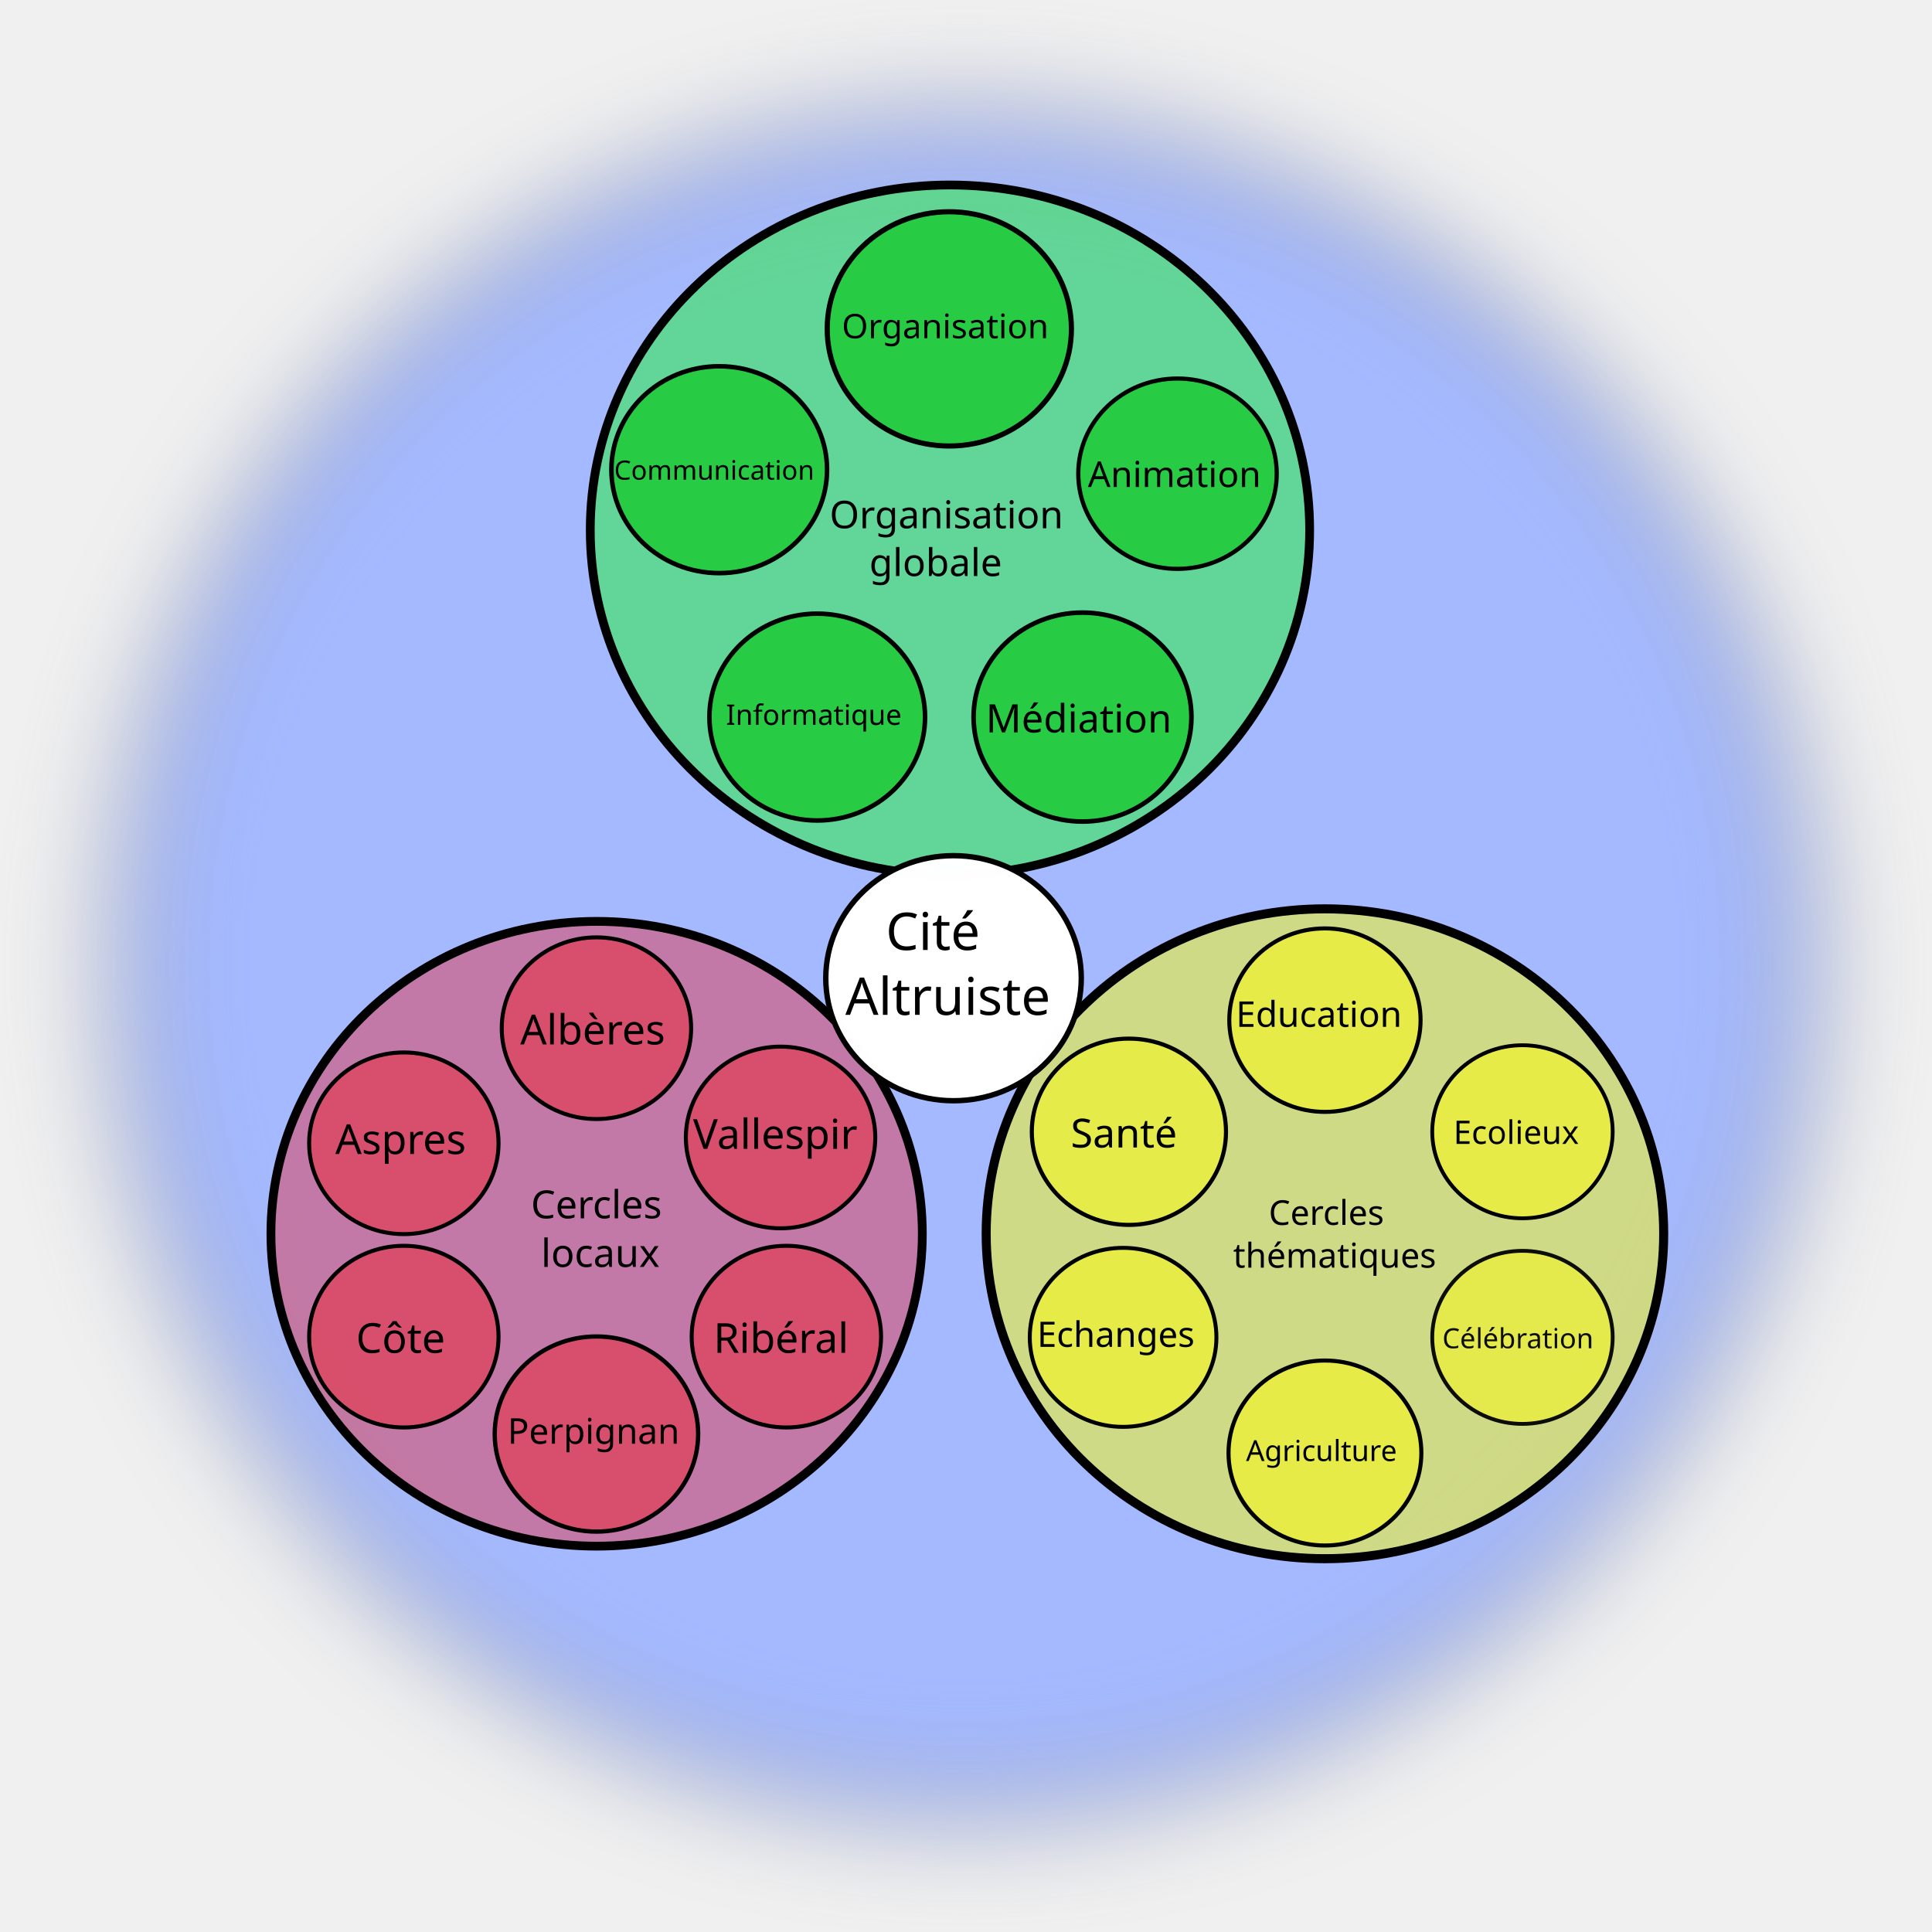
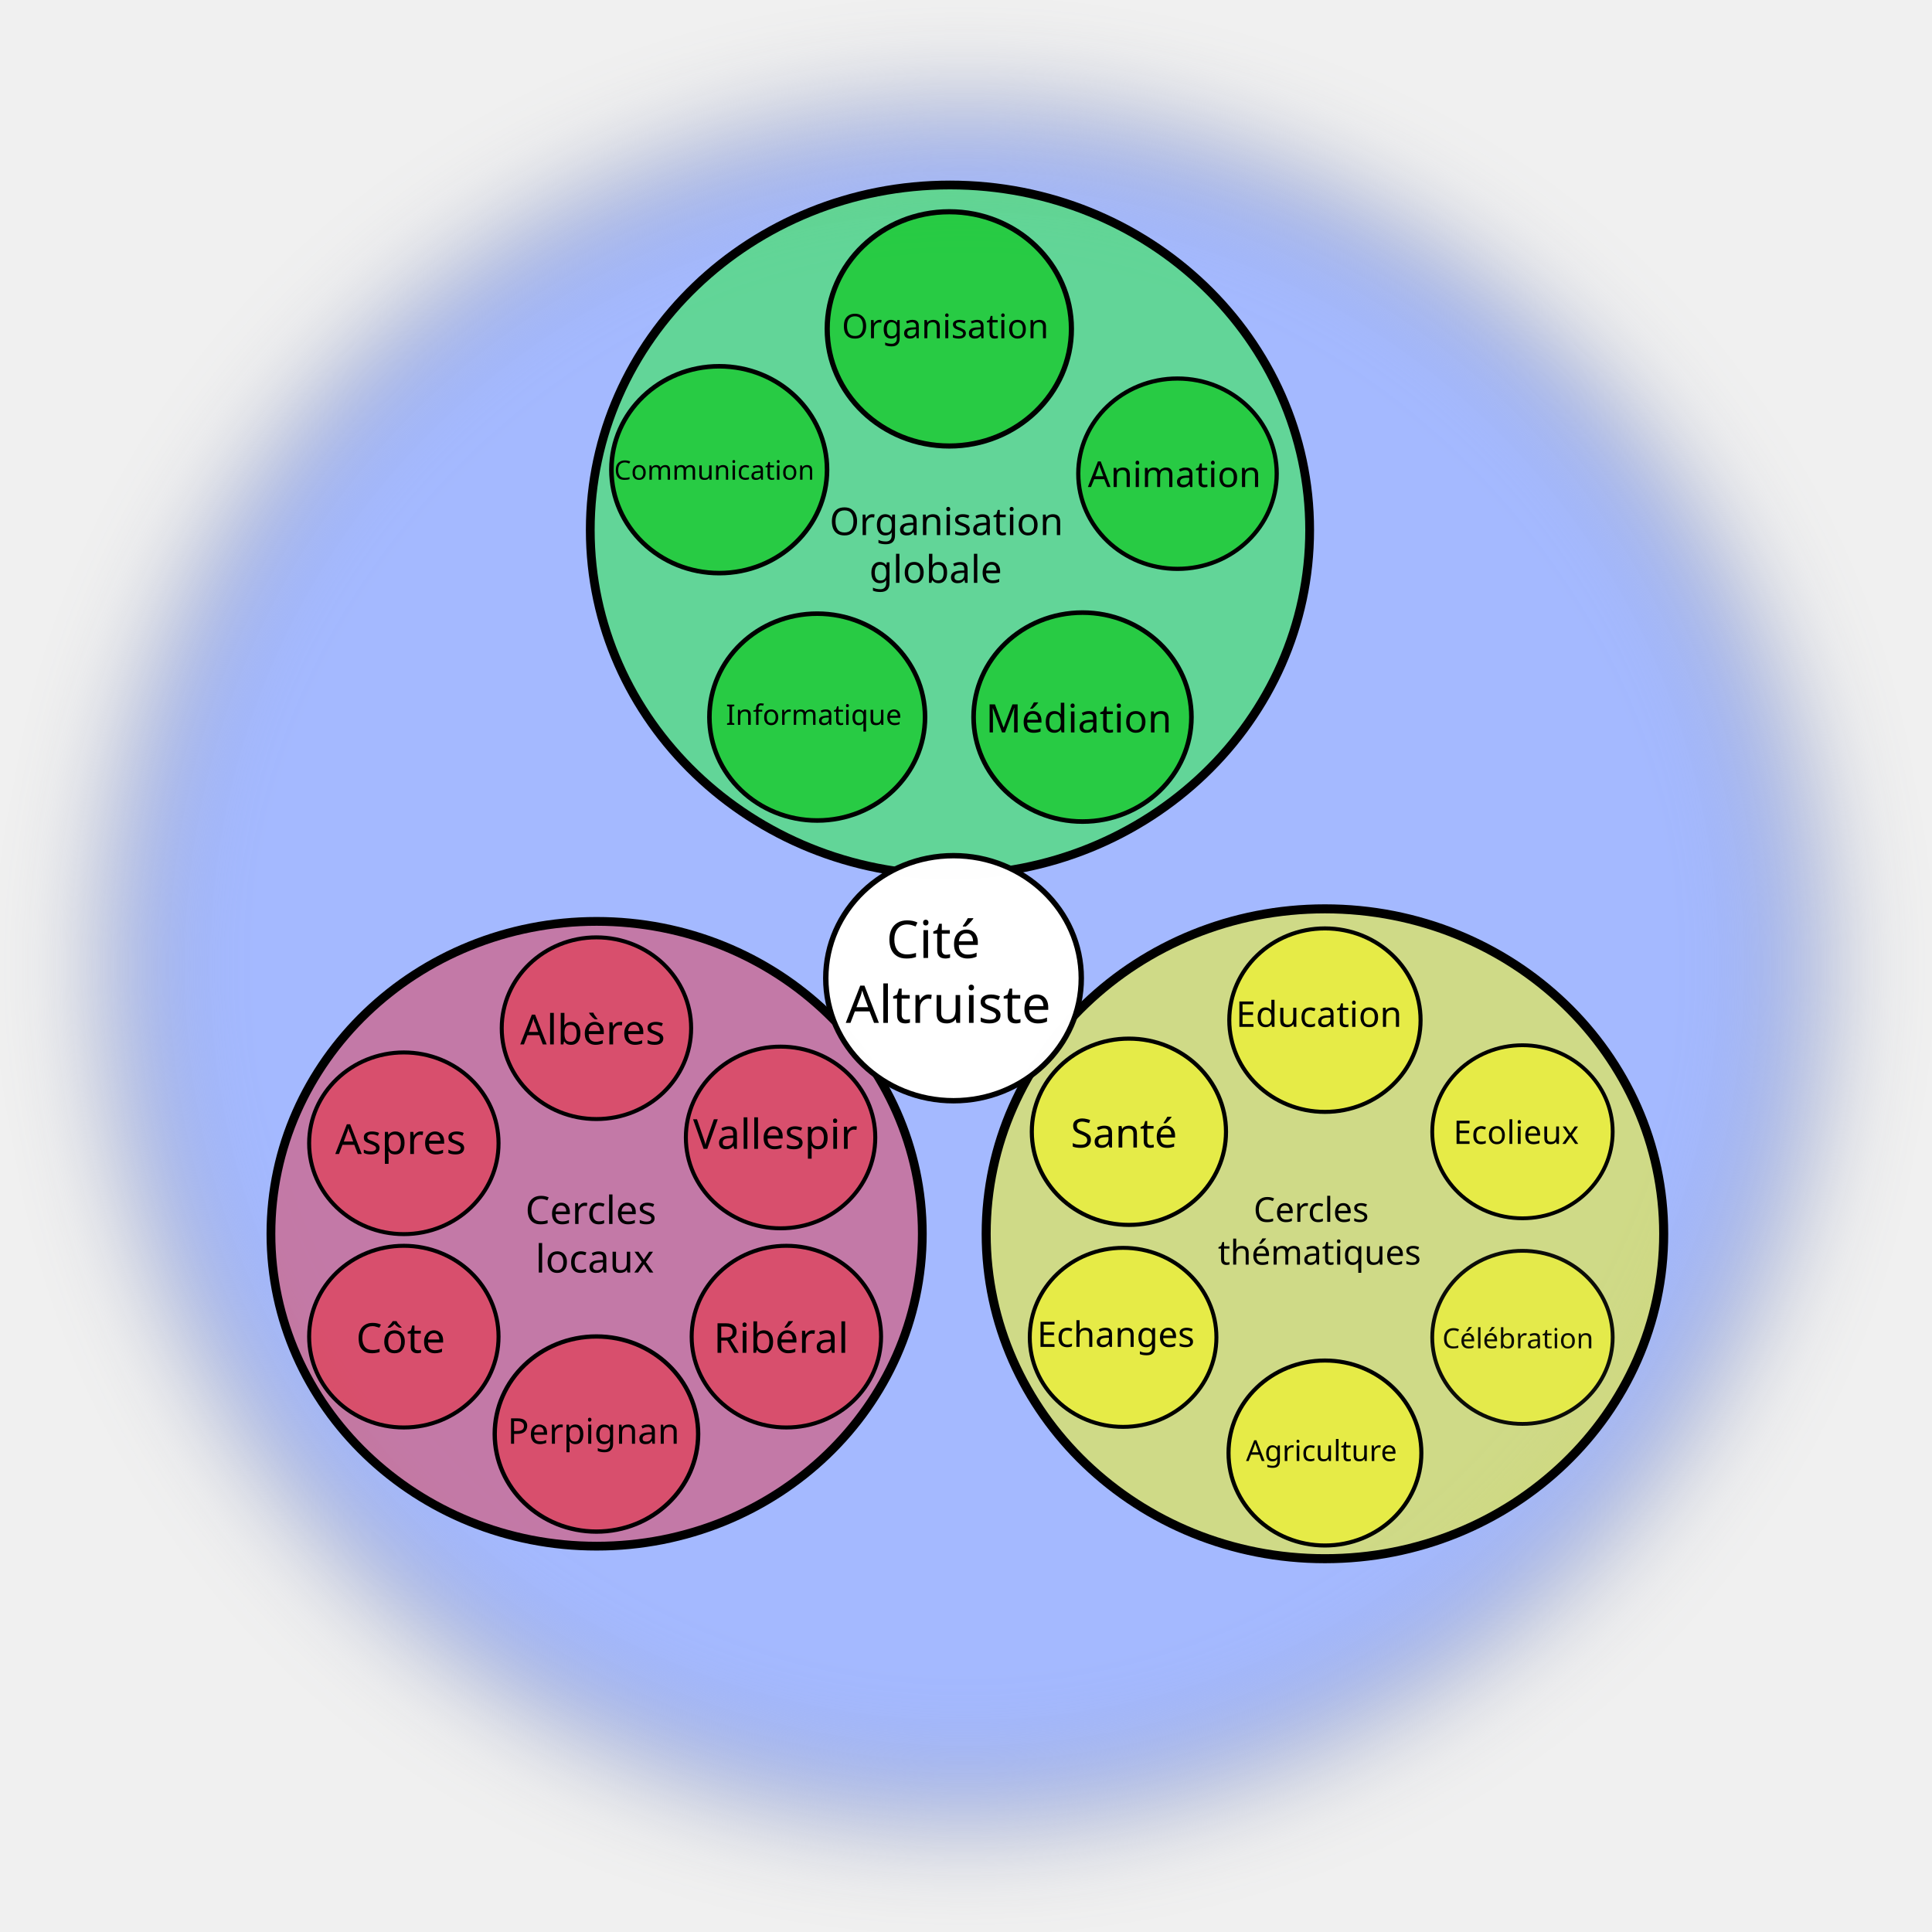
<svg xmlns="http://www.w3.org/2000/svg" xmlns:xlink="http://www.w3.org/1999/xlink" width="500mm" height="500mm" viewBox="0 0 500 500" version="1.1" id="svg8">
  <defs id="defs2">
    <filter style="color-interpolation-filters:sRGB" id="filter2301" x="-0.074" width="1.149" y="-0.074" height="1.149">
      <feGaussianBlur stdDeviation="4.487" id="feGaussianBlur2303" />
    </filter>
  </defs>
  <g id="layer1" transform="translate(0,203)">
    <circle style="fill:#a4b9ff;fill-opacity:1;stroke:#000000;stroke-width:0.801;stroke-miterlimit:4;stroke-dasharray:none;stroke-opacity:1;filter:url(#filter2301)" id="path815" cx="101.538" cy="92.426" r="72.376" transform="matrix(3.007059,0,0,3.007059,-55.72552,-230.9398)" />
    <flowRoot xml:space="preserve" id="flowRoot821" style="font-style:normal;font-weight:normal;font-size:40px;line-height:1.25;font-family:sans-serif;letter-spacing:0px;word-spacing:0px;fill:#000000;fill-opacity:1;stroke:none">
      <flowRegion id="flowRegion823">
        <rect id="rect825" width="119.198" height="121.218" x="292.944" y="480.063" />
      </flowRegion>
      <flowPara id="flowPara827" />
    </flowRoot>
    <ellipse style="fill:#01ff00;fill-opacity:0.405;stroke:#000000;stroke-width:2.273;stroke-miterlimit:4;stroke-dasharray:none;stroke-opacity:1" id="path831" cx="245.849" cy="-65.836" rx="93.089" ry="89.288" />
-     <text xml:space="preserve" style="font-style:normal;font-weight:normal;font-size:9.887px;line-height:1.25;font-family:sans-serif;letter-spacing:0px;word-spacing:0px;fill:#000000;fill-opacity:1;stroke:none;stroke-width:0.247" x="214.685" y="-66.282" id="text883">
-       <tspan id="tspan881" x="214.685" y="-66.282" style="stroke-width:0.247">Organisation</tspan>
-       <tspan x="214.685" y="-53.924" style="stroke-width:0.247" id="tspan925">    globale</tspan>
+     <text xml:space="preserve" style="font-style:normal;font-weight:normal;font-size:9.887px;line-height:1.25;font-family:sans-serif;letter-spacing:0px;word-spacing:0px;fill:#000000;fill-opacity:1;stroke:none;stroke-width:0.247" x="214.685" y="-64.525" id="text883">
+       <tspan id="tspan881" x="214.685" y="-64.525" style="stroke-width:0.247">Organisation</tspan>
+       <tspan x="214.685" y="-52.166" style="stroke-width:0.247" id="tspan925">    globale</tspan>
    </text>
    <a id="a2123" xlink:href="https://www.perma.cat/forum/articles/citealt?categorie=orga4" target="_blank" xlink:title="" xlink:show="" transform="matrix(2.839266,0,0,2.839266,-38.68821,-215.4315)">
      <g transform="matrix(1.082705,0,0,1.082705,-10.1799,-5.954604)" id="g1087">
        <ellipse style="fill:#00c40c;fill-opacity:0.596;stroke:#000000;stroke-width:0.354;stroke-miterlimit:4;stroke-dasharray:none;stroke-opacity:1" id="path831-35-8-3" cx="121.118" cy="49.423" rx="8.353" ry="8.012" />
        <text xml:space="preserve" style="font-style:normal;font-weight:normal;font-size:3.004px;line-height:1.25;font-family:sans-serif;letter-spacing:0px;word-spacing:0px;fill:#000000;fill-opacity:1;stroke:none;stroke-width:0.075" x="113.576" y="50.543" id="text947-5-17">
          <tspan id="tspan945-6-59" x="113.576" y="50.543" style="stroke-width:0.075">Animation</tspan>
        </text>
      </g>
    </a>
    <a id="a5920" xlink:href="https://www.perma.cat/forum/articles/citealt?categorie=orga5" target="_blank">
      <g transform="matrix(3.074088,0,0,3.074088,-60.18674,-232.1892)" id="g1107">
        <ellipse style="fill:#00c40c;fill-opacity:0.596;stroke:#000000;stroke-width:0.388;stroke-miterlimit:4;stroke-dasharray:none;stroke-opacity:1" id="path831-35-8-3-2" cx="110.712" cy="69.864" rx="9.17" ry="8.796" />
        <text xml:space="preserve" style="font-style:normal;font-weight:normal;font-size:3.298px;line-height:1.25;font-family:sans-serif;letter-spacing:0px;word-spacing:0px;fill:#000000;fill-opacity:1;stroke:none;stroke-width:0.082" x="102.579" y="71.159" id="text947-5-17-1">
          <tspan id="tspan945-6-59-7" x="102.579" y="71.159" style="stroke-width:0.082">Médiation</tspan>
        </text>
      </g>
    </a>
    <a id="a5926" xlink:href="https://www.perma.cat/forum/articles/citealt?categorie=orga2" target="_blank">
      <g transform="matrix(3.074088,0,0,3.074088,-54.82087,-226.8424)" id="g1102">
        <ellipse style="fill:#00c40c;fill-opacity:0.596;stroke:#000000;stroke-width:0.384;stroke-miterlimit:4;stroke-dasharray:none;stroke-opacity:1" id="path831-35-8-3-2-5" cx="86.634" cy="68.124" rx="9.077" ry="8.707" />
        <text xml:space="preserve" style="font-style:normal;font-weight:normal;font-size:2.375px;line-height:1.25;font-family:sans-serif;letter-spacing:0px;word-spacing:0px;fill:#000000;fill-opacity:1;stroke:none;stroke-width:0.059" x="78.95" y="68.779" id="text947-5-17-1-7">
          <tspan id="tspan945-6-59-7-4" x="78.95" y="68.779" style="stroke-width:0.059">Informatique</tspan>
        </text>
      </g>
    </a>
    <a id="a5914" xlink:href="https://www.perma.cat/forum/articles/citealt?categorie=orga1" target="_blank">
      <g transform="matrix(3.074088,0,0,3.074088,-68.96122,-222.6796)" id="g1092">
        <ellipse style="fill:#00c40c;fill-opacity:0.596;stroke:#000000;stroke-width:0.435;stroke-miterlimit:4;stroke-dasharray:none;stroke-opacity:1" id="path831-35-8-3-2-8" cx="102.353" cy="34.089" rx="10.28" ry="9.861" />
        <text xml:space="preserve" style="font-style:normal;font-weight:normal;font-size:2.846px;line-height:1.25;font-family:sans-serif;letter-spacing:0px;word-spacing:0px;fill:#000000;fill-opacity:1;stroke:none;stroke-width:0.071" x="93.304" y="34.874" id="text947-5-17-1-5">
          <tspan id="tspan945-6-59-7-9" x="93.304" y="34.874" style="stroke-width:0.071">Organisation</tspan>
        </text>
      </g>
    </a>
    <a id="a5932" xlink:href="https://www.perma.cat/forum/articles/citealt?categorie=orga3" target="_blank">
      <g transform="matrix(3.074088,0,0,3.074088,-60.07943,-221.6064)" id="g1097">
        <ellipse style="fill:#00c40c;fill-opacity:0.596;stroke:#000000;stroke-width:0.384;stroke-miterlimit:4;stroke-dasharray:none;stroke-opacity:1" id="path831-35-8-3-2-8-5" cx="80.094" cy="45.595" rx="9.077" ry="8.707" />
        <text xml:space="preserve" style="font-style:normal;font-weight:normal;font-size:2.253px;line-height:1.25;font-family:sans-serif;letter-spacing:0px;word-spacing:0px;fill:#000000;fill-opacity:1;stroke:none;stroke-width:0.056" x="71.247" y="46.435" id="text947-5-17-1-5-3">
          <tspan id="tspan945-6-59-7-9-8" x="71.247" y="46.435" style="stroke-width:0.056">Communication</tspan>
        </text>
      </g>
    </a>
    <ellipse style="fill:#ffff00;fill-opacity:0.47;stroke:#000000;stroke-width:2.339;stroke-miterlimit:4;stroke-dasharray:none;stroke-opacity:1" id="path831-3" cx="342.892" cy="116.299" rx="87.671" ry="84.091" />
-     <text xml:space="preserve" style="font-style:normal;font-weight:normal;font-size:8.856px;line-height:1.25;font-family:sans-serif;letter-spacing:0px;word-spacing:0px;fill:#000000;fill-opacity:1;stroke:none;stroke-width:0.221" x="319.124" y="113.995" id="text883-6-9">
-       <tspan id="tspan881-2-1" x="319.124" y="113.995" style="stroke-width:0.221">    Cercles </tspan>
-       <tspan x="319.124" y="125.065" style="stroke-width:0.221" id="tspan921">thématiques</tspan>
+     <text xml:space="preserve" style="font-style:normal;font-weight:normal;font-size:8.856px;line-height:1.25;font-family:sans-serif;letter-spacing:0px;word-spacing:0px;fill:#000000;fill-opacity:1;stroke:none;stroke-width:0.221" x="315.201" y="113.207" id="text883-6-9">
+       <tspan id="tspan881-2-1" x="315.201" y="113.207" style="stroke-width:0.221">    Cercles </tspan>
+       <tspan x="315.201" y="124.277" style="stroke-width:0.221" id="tspan921">thématiques</tspan>
    </text>
    <a id="a5978" xlink:href="https://www.perma.cat/forum/articles/citealt?categorie=theme1" target="_blank">
      <g transform="matrix(3.066239,0,0,3.066239,-72.25382,-240.4536)" id="g1037">
        <ellipse style="fill:#ffff00;fill-opacity:0.472;stroke:#000000;stroke-width:0.342;stroke-miterlimit:4;stroke-dasharray:none;stroke-opacity:1" id="path831-35-8-3-2-8-3" cx="135.392" cy="98.318" rx="8.073" ry="7.743" />
        <text xml:space="preserve" style="font-style:normal;font-weight:normal;font-size:3px;line-height:1.25;font-family:sans-serif;letter-spacing:0px;word-spacing:0px;fill:#000000;fill-opacity:1;stroke:none;stroke-width:0.075" x="127.875" y="98.883" id="text947-5-17-1-5-1">
          <tspan id="tspan945-6-59-7-9-89" x="127.875" y="98.883" style="stroke-width:0.075">Education</tspan>
        </text>
      </g>
    </a>
    <a id="a5990" xlink:href="https://www.perma.cat/forum/articles/citealt?categorie=theme6" target="_blank">
      <g transform="matrix(3.066239,0,0,3.066239,-79.27663,-236.216)" id="g1027">
        <ellipse style="opacity:0.94;fill:#ffff00;fill-opacity:0.47;stroke:#000000;stroke-width:0.322;stroke-miterlimit:4;stroke-dasharray:none;stroke-opacity:1" id="path831-35-8-3-2-4" cx="154.355" cy="123.71" rx="7.615" ry="7.304" />
        <text xml:space="preserve" style="font-style:normal;font-weight:normal;font-size:2.351px;line-height:1.25;font-family:sans-serif;letter-spacing:0px;word-spacing:0px;opacity:0.94;fill:#000000;fill-opacity:1;stroke:none;stroke-width:0.059" x="147.592" y="124.633" id="text947-5-17-1-3">
          <tspan id="tspan945-6-59-7-3" x="147.592" y="124.633" style="stroke-width:0.059">Célébration</tspan>
        </text>
      </g>
    </a>
    <a id="a6002" xlink:href="https://www.perma.cat/forum/articles/citealt?categorie=theme4" target="_blank">
      <ellipse ry="23.165" rx="24.151" cy="143.107" cx="290.656" id="path831-35-8-3-2-4-6" style="fill:#ffff00;fill-opacity:0.47;stroke:#000000;stroke-width:1.022;stroke-miterlimit:4;stroke-dasharray:none;stroke-opacity:1" />
    </a>
    <text xml:space="preserve" style="font-style:normal;font-weight:normal;font-size:9.077px;line-height:1.25;font-family:sans-serif;letter-spacing:0px;word-spacing:0px;fill:#000000;fill-opacity:1;stroke:none;stroke-width:0.227" x="268.407" y="145.572" id="text947-5-17-1-3-0">
      <tspan id="tspan945-6-59-7-3-4" x="268.407" y="145.572" style="stroke-width:0.227">Echanges</tspan>
    </text>
    <a id="a5996" xlink:href="https://www.perma.cat/forum/articles/citealt?categorie=theme5" target="_blank">
      <g transform="matrix(3.066239,0,0,3.066239,-75.06628,-241.956)" id="g1052">
        <ellipse style="fill:#ffff00;fill-opacity:0.47;stroke:#000000;stroke-width:0.344;stroke-miterlimit:4;stroke-dasharray:none;stroke-opacity:1" id="path831-35-8-3-2-4-6-8" cx="136.31" cy="135.343" rx="8.138" ry="7.806" />
        <text xml:space="preserve" style="font-style:normal;font-weight:normal;font-size:2.441px;line-height:1.25;font-family:sans-serif;letter-spacing:0px;word-spacing:0px;fill:#000000;fill-opacity:1;stroke:none;stroke-width:0.061" x="129.652" y="136.016" id="text947-5-17-1-3-0-8">
          <tspan id="tspan945-6-59-7-3-4-9" x="129.652" y="136.016" style="stroke-width:0.061">Agriculture</tspan>
        </text>
      </g>
    </a>
    <a id="a6005" xlink:href="https://www.perma.cat/forum/articles/citealt?categorie=theme3" target="_blank">
      <g transform="matrix(3.066239,0,0,3.066239,-68.50372,-237.9195)" id="g1042">
        <ellipse style="fill:#ffff00;fill-opacity:0.467;stroke:#000000;stroke-width:0.347;stroke-miterlimit:4;stroke-dasharray:none;stroke-opacity:1" id="path831-35-8-3-2-4-6-8-7" cx="117.624" cy="106.912" rx="8.195" ry="7.861" />
        <text xml:space="preserve" style="font-style:normal;font-weight:normal;font-size:3.385px;line-height:1.25;font-family:sans-serif;letter-spacing:0px;word-spacing:0px;fill:#000000;fill-opacity:1;stroke:none;stroke-width:0.085" x="112.713" y="108.242" id="text947-5-17-1-3-0-8-6">
          <tspan id="tspan945-6-59-7-3-4-9-4" x="112.713" y="108.242" style="stroke-width:0.085">Santé</tspan>
        </text>
      </g>
    </a>
    <ellipse style="fill:#ff0000;fill-opacity:0.346;stroke:#000000;stroke-width:2.273;stroke-miterlimit:4;stroke-dasharray:none;stroke-opacity:1" id="path831-6" cx="154.405" cy="116.299" rx="84.288" ry="80.846" />
-     <text xml:space="preserve" style="font-style:normal;font-weight:normal;font-size:10.063px;line-height:1.25;font-family:sans-serif;letter-spacing:0px;word-spacing:0px;fill:#000000;fill-opacity:1;stroke:none;stroke-width:0.252" x="137.4" y="112.301" id="text883-6">
-       <tspan id="tspan881-2" x="137.4" y="112.301" style="stroke-width:0.252">Cercles </tspan>
-       <tspan x="137.4" y="124.88" style="stroke-width:0.252" id="tspan923"> locaux</tspan>
+     <text xml:space="preserve" style="font-style:normal;font-weight:normal;font-size:10.063px;line-height:1.25;font-family:sans-serif;letter-spacing:0px;word-spacing:0px;fill:#000000;fill-opacity:1;stroke:none;stroke-width:0.252" x="135.958" y="113.761" id="text883-6">
+       <tspan id="tspan881-2" x="135.958" y="113.761" style="stroke-width:0.252">Cercles </tspan>
+       <tspan x="135.958" y="126.339" style="stroke-width:0.252" id="tspan923"> locaux</tspan>
    </text>
    <a id="a5959" xlink:href="https://www.perma.cat/forum/articles/citealt?categorie=groupe5" target="_blank">
      <g transform="matrix(3.623527,0,0,3.623527,-100.0096,-321.076)" id="g1077">
        <a xlink:href="https://www.perma.cat//forum/articles/citealt?categorie=groupe5" id="a5956">
          <ellipse ry="6.488" rx="6.764" cy="128.051" cx="83.764" id="path831-35" style="fill:#ff0000;fill-opacity:0.346;stroke:#000000;stroke-width:0.286;stroke-miterlimit:4;stroke-dasharray:none;stroke-opacity:1" />
        </a>
        <text xml:space="preserve" style="font-style:normal;font-weight:normal;font-size:2.946px;line-height:1.25;font-family:sans-serif;letter-spacing:0px;word-spacing:0px;fill:#000000;fill-opacity:1;stroke:none;stroke-width:0.074" x="78.567" y="129.208" id="text947">
          <tspan id="tspan945" x="78.567" y="129.208" style="stroke-width:0.074">Ribéral</tspan>
        </text>
      </g>
    </a>
    <a id="a5938" xlink:href="https://www.perma.cat/forum/articles/citealt?categorie=groupe2" target="_blank">
      <g transform="matrix(3.623527,0,0,3.623527,-93.04906,-292.3578)" id="g1057">
        <ellipse style="fill:#ff0000;fill-opacity:0.346;stroke:#000000;stroke-width:0.286;stroke-miterlimit:4;stroke-dasharray:none;stroke-opacity:1" id="path831-35-8" cx="68.278" cy="98.097" rx="6.764" ry="6.488" />
        <text xml:space="preserve" style="font-style:normal;font-weight:normal;font-size:2.946px;line-height:1.25;font-family:sans-serif;letter-spacing:0px;word-spacing:0px;fill:#000000;fill-opacity:1;stroke:none;stroke-width:0.074" x="62.834" y="99.254" id="text947-5">
          <tspan id="tspan945-6" x="62.834" y="99.254" style="stroke-width:0.074">Albères</tspan>
        </text>
      </g>
    </a>
    <a id="a5944" xlink:href="https://www.perma.cat/forum/articles/citealt?categorie=groupe1" target="_blank">
      <g transform="matrix(3.623527,0,0,3.623527,-80.76877,-321.8792)" id="g1072">
        <ellipse style="fill:#ff0000;fill-opacity:0.346;stroke:#000000;stroke-width:0.308;stroke-miterlimit:4;stroke-dasharray:none;stroke-opacity:1" id="path831-35-84" cx="64.889" cy="135.229" rx="7.265" ry="6.969" />
        <text xml:space="preserve" style="font-style:normal;font-weight:normal;font-size:2.523px;line-height:1.25;font-family:sans-serif;letter-spacing:0px;word-spacing:0px;fill:#000000;fill-opacity:1;stroke:none;stroke-width:0.063" x="58.539" y="135.925" id="text947-8">
          <tspan id="tspan945-1" x="58.539" y="135.925" style="stroke-width:0.063">Perpignan</tspan>
        </text>
      </g>
    </a>
    <a id="a5950" xlink:href="https://www.perma.cat/forum/articles/citealt?categorie=groupe4" target="_blank">
      <g transform="matrix(3.623527,0,0,3.623527,-111.9321,-306.9609)" id="g1082">
        <ellipse style="fill:#ff0000;fill-opacity:0.346;stroke:#000000;stroke-width:0.286;stroke-miterlimit:4;stroke-dasharray:none;stroke-opacity:1" id="path831-35-3" cx="86.64" cy="109.931" rx="6.764" ry="6.488" />
        <text xml:space="preserve" style="font-style:normal;font-weight:normal;font-size:2.946px;line-height:1.25;font-family:sans-serif;letter-spacing:0px;word-spacing:0px;fill:#000000;fill-opacity:1;stroke:none;stroke-width:0.074" x="80.391" y="110.744" id="text947-0">
          <tspan id="tspan945-4" x="80.391" y="110.744" style="stroke-width:0.074">Vallespir</tspan>
        </text>
      </g>
    </a>
    <a id="a5966" xlink:href="https://www.perma.cat/forum/articles/citealt?categorie=groupe6" target="_blank">
      <g transform="matrix(3.623527,0,0,3.623527,-77.82244,-307.5967)" id="g1067">
        <ellipse style="fill:#ff0000;fill-opacity:0.346;stroke:#000000;stroke-width:0.286;stroke-miterlimit:4;stroke-dasharray:none;stroke-opacity:1" id="path831-35-8-1-4" cx="50.32" cy="124.331" rx="6.764" ry="6.488" />
        <text xml:space="preserve" style="font-style:normal;font-weight:normal;font-size:2.946px;line-height:1.25;font-family:sans-serif;letter-spacing:0px;word-spacing:0px;fill:#000000;fill-opacity:1;stroke:none;stroke-width:0.074" x="46.903" y="125.488" id="text947-5-1-4">
          <tspan id="tspan945-6-5-7" x="46.903" y="125.488" style="stroke-width:0.074">Côte</tspan>
        </text>
      </g>
    </a>
    <a id="a5972" xlink:href="https://www.perma.cat/forum/articles/citealt?categorie=groupe3" target="_blank">
      <g transform="matrix(3.623527,0,0,3.623527,-82.61935,-292.5306)" id="g1062">
        <ellipse style="fill:#ff0000;fill-opacity:0.346;stroke:#000000;stroke-width:0.286;stroke-miterlimit:4;stroke-dasharray:none;stroke-opacity:1" id="path831-35-8-0" cx="51.644" cy="106.364" rx="6.764" ry="6.488" />
        <text xml:space="preserve" style="font-style:normal;font-weight:normal;font-size:2.946px;line-height:1.25;font-family:sans-serif;letter-spacing:0px;word-spacing:0px;fill:#000000;fill-opacity:1;stroke:none;stroke-width:0.074" x="46.748" y="107.131" id="text947-5-3">
          <tspan id="tspan945-6-0" x="46.748" y="107.131" style="stroke-width:0.074">Aspres</tspan>
        </text>
      </g>
    </a>
    <a id="a5984" xlink:href="https://www.perma.cat/forum/articles/citealt?categorie=theme2" target="_blank">
      <g transform="matrix(3.066239,0,0,3.066239,-70.55309,-235.2323)" id="g1032">
        <ellipse style="fill:#ffff00;fill-opacity:0.472;stroke:#000000;stroke-width:0.322;stroke-miterlimit:4;stroke-dasharray:none;stroke-opacity:1" id="path831-35-8-3-2-4-7" cx="151.51" cy="106.036" rx="7.615" ry="7.304" />
        <text xml:space="preserve" style="font-style:normal;font-weight:normal;font-size:2.739px;line-height:1.25;font-family:sans-serif;letter-spacing:0px;word-spacing:0px;fill:#000000;fill-opacity:1;stroke:none;stroke-width:0.068" x="145.682" y="107.057" id="text947-5-17-1-3-5">
          <tspan id="tspan945-6-59-7-3-3" x="145.682" y="107.057" style="stroke-width:0.068">Ecolieux</tspan>
        </text>
      </g>
    </a>
    <g id="g1107-6" transform="matrix(1.082705,0,0,1.082705,-219.225,3.565308)" />
    <a id="a1081" xlink:href="https://www.perma.cat/forum/articles/citealt">
      <ellipse ry="31.713" rx="33.063" cy="50.157" cx="246.773" id="path831-35-8-3-2-4-6-8-7-6" style="fill:#ffffff;fill-opacity:0.996;stroke:#000000;stroke-width:1.399;stroke-miterlimit:4;stroke-dasharray:none;stroke-opacity:1" />
    </a>
-     <text xml:space="preserve" style="font-style:normal;font-weight:normal;font-size:13.436px;line-height:1.25;font-family:sans-serif;letter-spacing:0px;word-spacing:0px;fill:#000000;fill-opacity:1;stroke:none;stroke-width:0.336" x="218.77" y="42.847" id="text819">
-       <tspan id="tspan817" x="218.77" y="42.847" style="stroke-width:0.336">   Cité </tspan>
-       <tspan x="218.77" y="59.643" style="stroke-width:0.336" id="tspan943">Altruiste</tspan>
+     <text xml:space="preserve" style="font-style:normal;font-weight:normal;font-size:13.436px;line-height:1.25;font-family:sans-serif;letter-spacing:0px;word-spacing:0px;fill:#000000;fill-opacity:1;stroke:none;stroke-width:0.336" x="218.88" y="44.92" id="text819">
+       <tspan id="tspan817" x="218.88" y="44.92" style="stroke-width:0.336">   Cité </tspan>
+       <tspan x="218.88" y="61.716" style="stroke-width:0.336" id="tspan943">Altruiste</tspan>
    </text>
  </g>
</svg>
